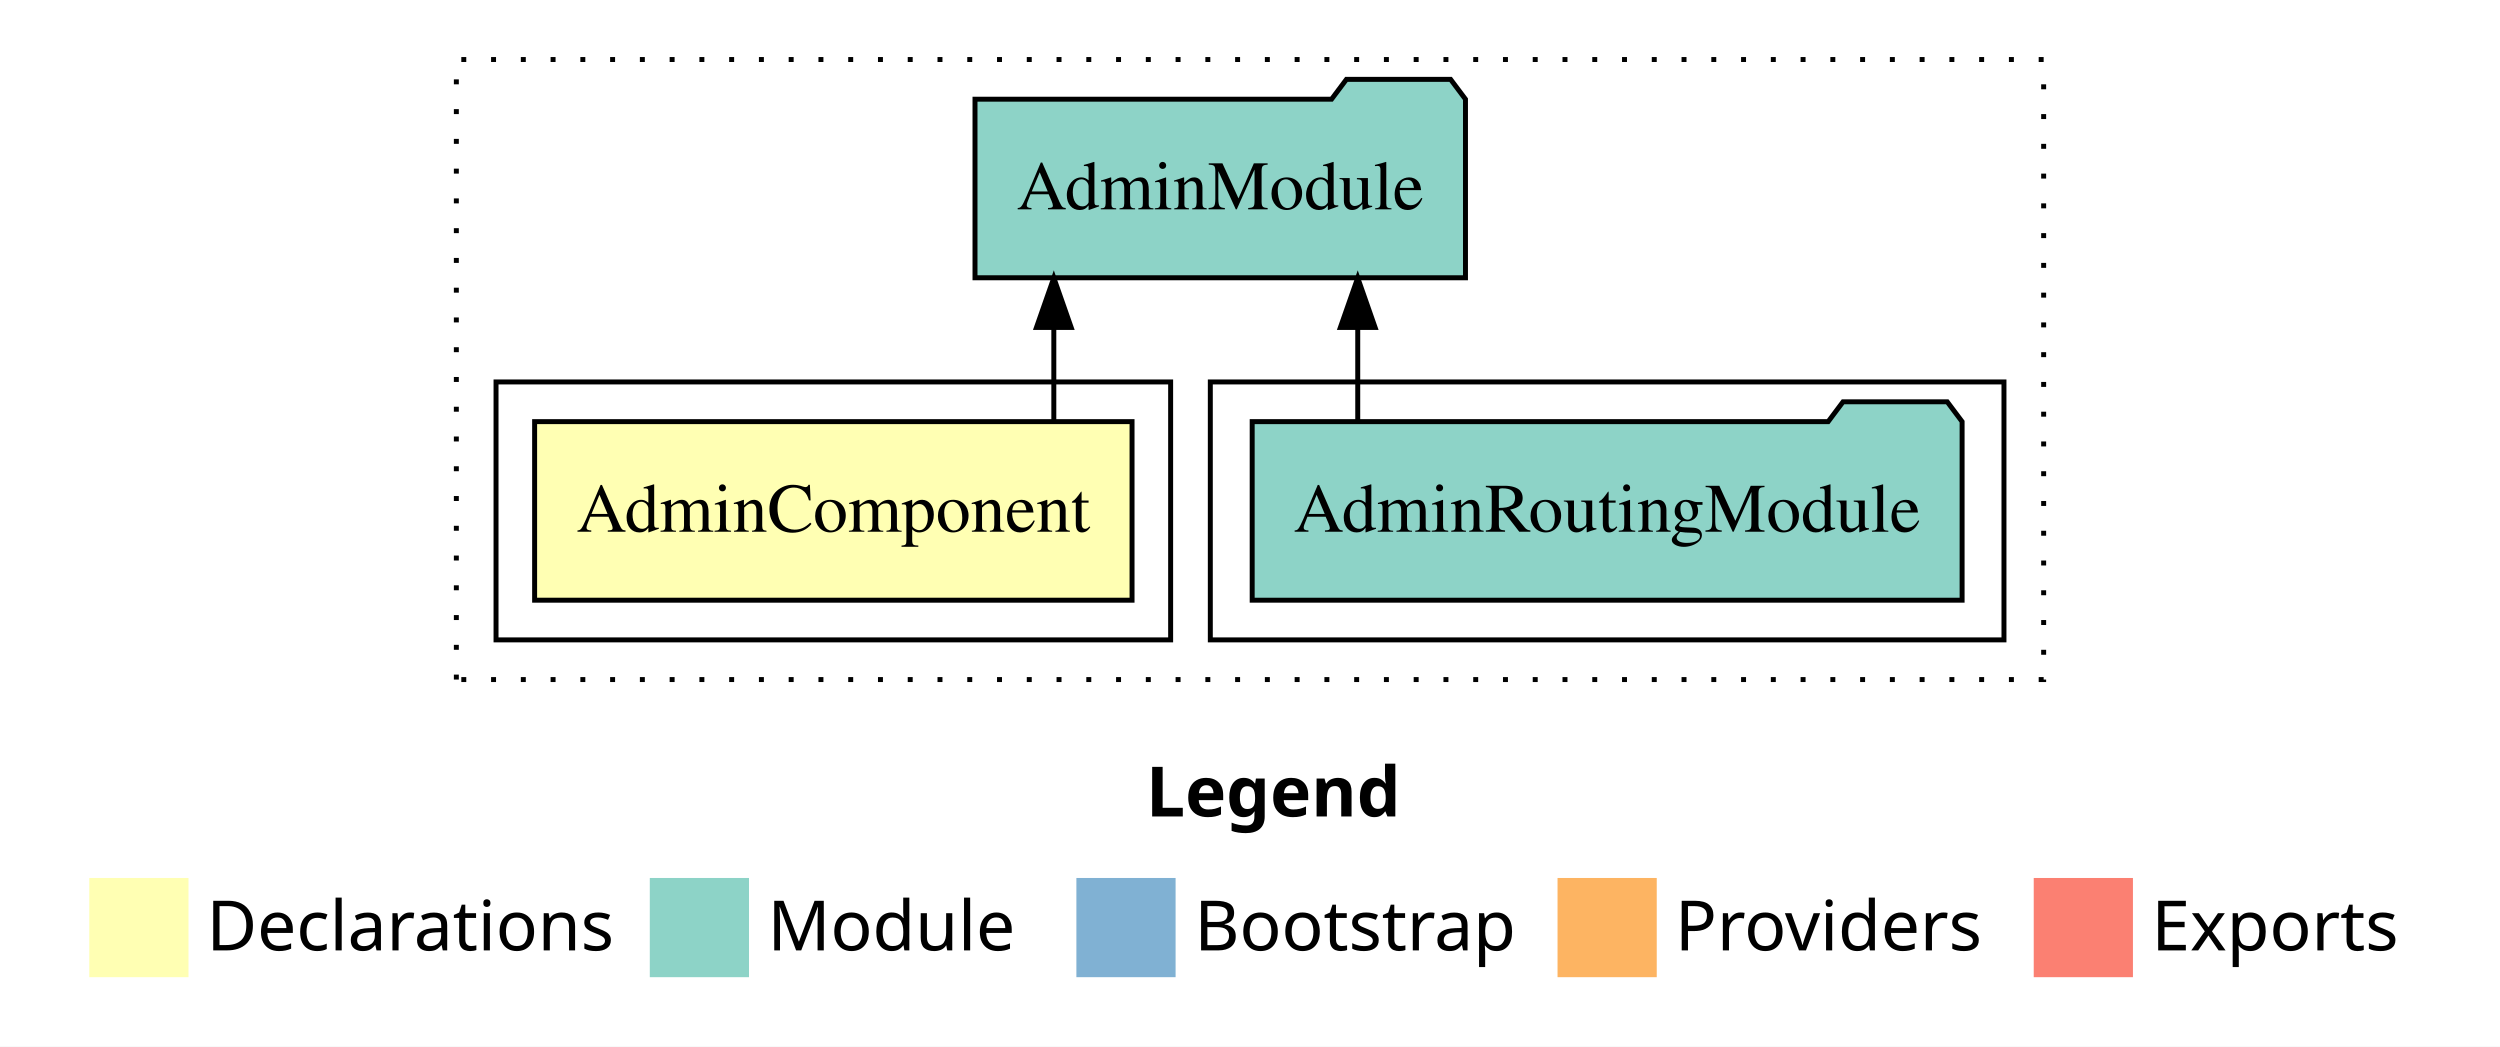
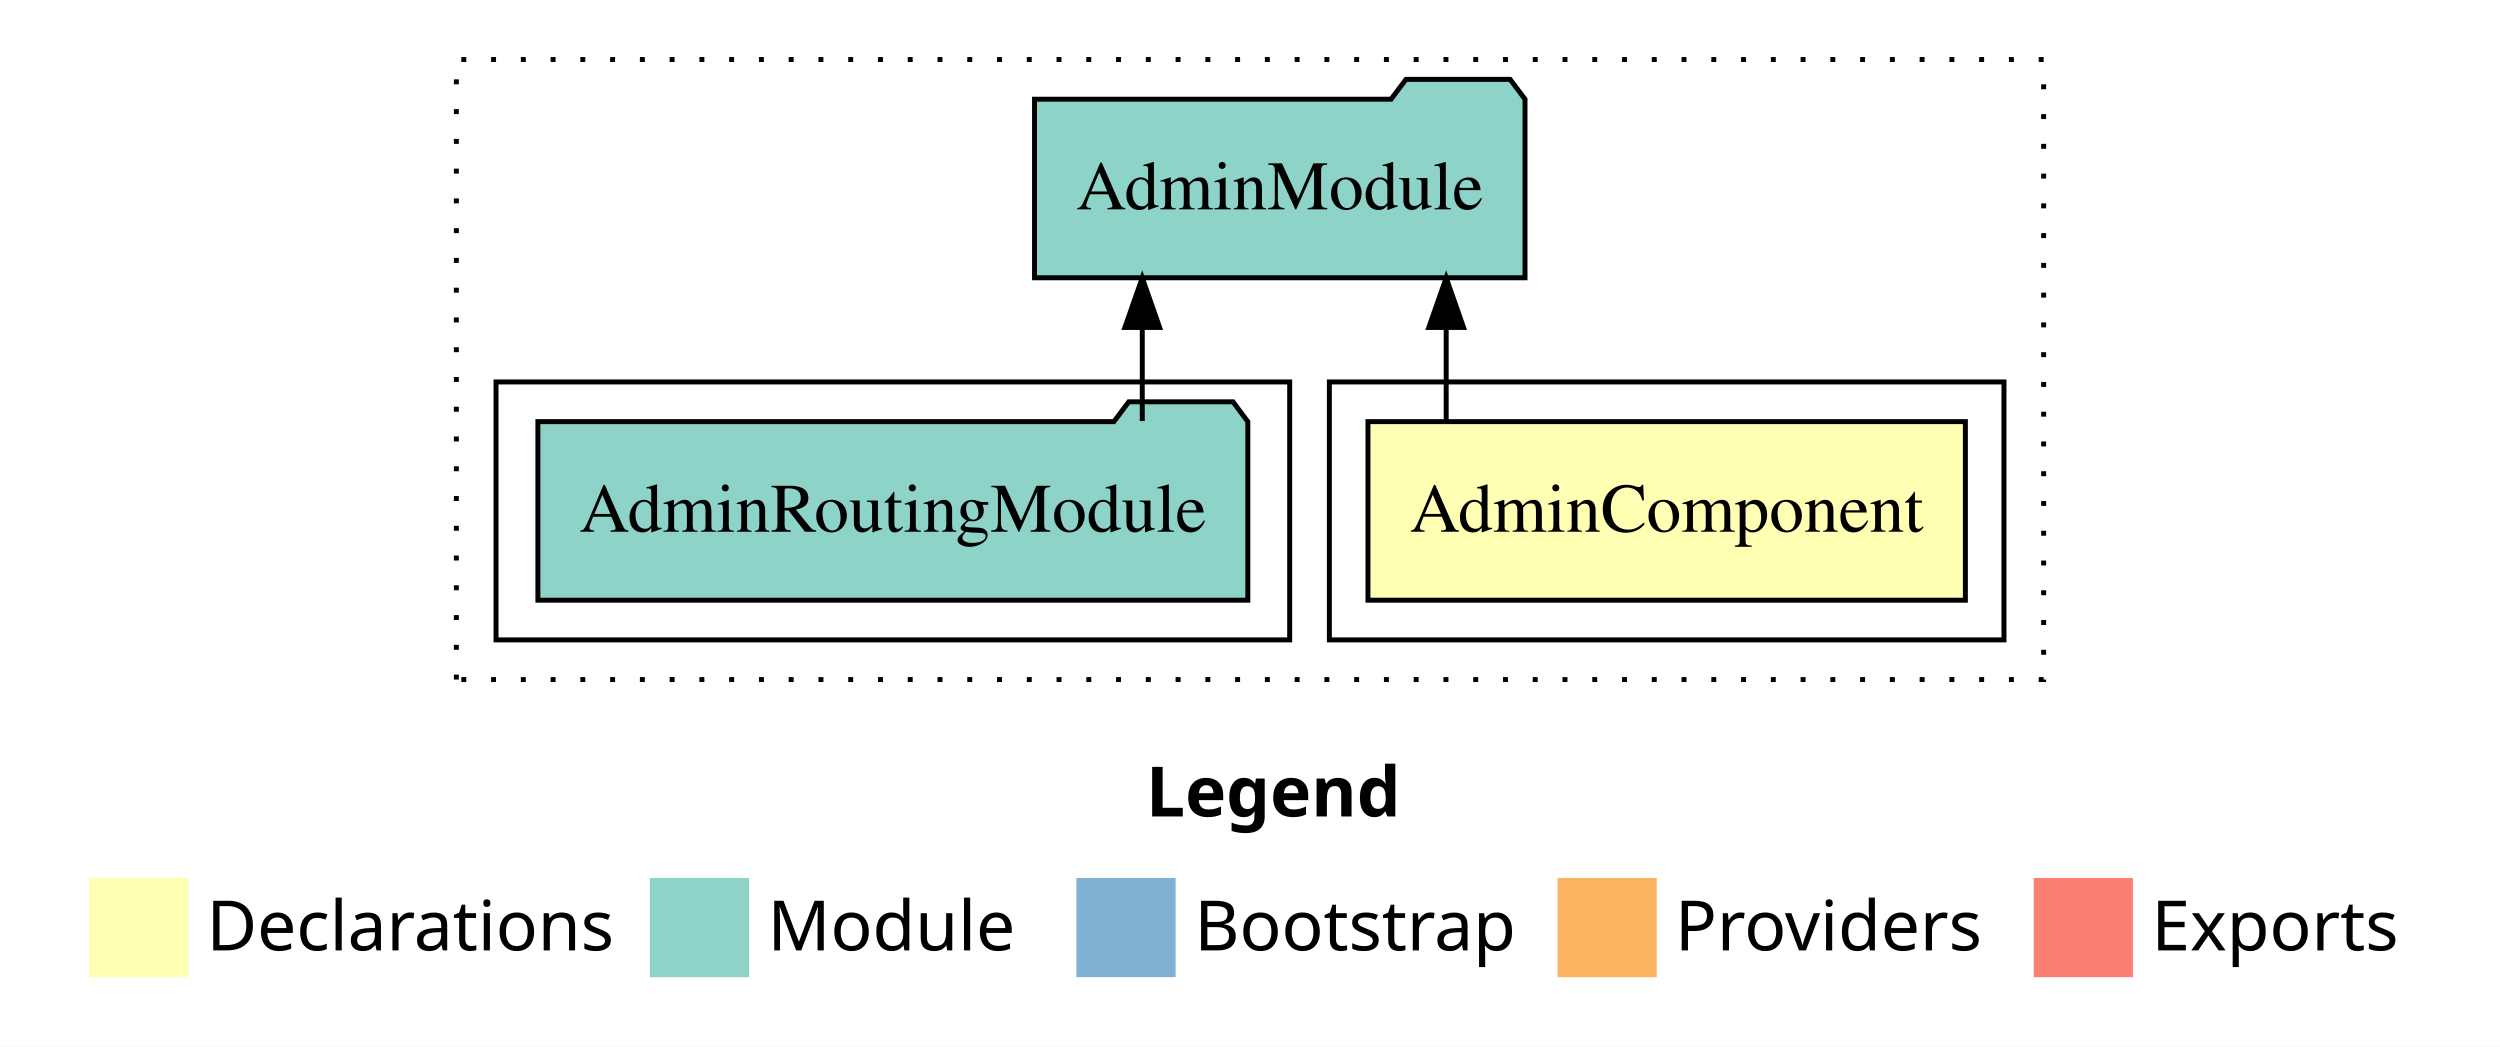
<svg xmlns="http://www.w3.org/2000/svg" width="504pt" height="211pt" viewBox="0.00 0.00 504.00 211.00">
  <g id="graph0" class="graph" transform="scale(1 1) rotate(0) translate(4 207)">
    <polygon fill="white" stroke="transparent" points="-4,4 -4,-207 500,-207 500,4 -4,4" />
    <text text-anchor="start" x="227.01" y="-42.4" font-family="Times-12" font-weight="bold" font-size="14.00">Legend</text>
    <polygon fill="#ffffb3" stroke="transparent" points="14,-10 14,-30 34,-30 34,-10 14,-10" />
    <text text-anchor="start" x="37.63" y="-15.4" font-family="Times-12" font-size="14.00">  Declarations</text>
    <polygon fill="#8dd3c7" stroke="transparent" points="127,-10 127,-30 147,-30 147,-10 127,-10" />
    <text text-anchor="start" x="150.73" y="-15.4" font-family="Times-12" font-size="14.00">  Module</text>
    <polygon fill="#80b1d3" stroke="transparent" points="213,-10 213,-30 233,-30 233,-10 213,-10" />
    <text text-anchor="start" x="236.78" y="-15.4" font-family="Times-12" font-size="14.00">  Bootstrap</text>
    <polygon fill="#fdb462" stroke="transparent" points="310,-10 310,-30 330,-30 330,-10 310,-10" />
    <text text-anchor="start" x="333.67" y="-15.4" font-family="Times-12" font-size="14.00">  Providers</text>
    <polygon fill="#fb8072" stroke="transparent" points="406,-10 406,-30 426,-30 426,-10 406,-10" />
    <text text-anchor="start" x="429.73" y="-15.4" font-family="Times-12" font-size="14.00">  Exports</text>
    <g id="clust1" class="cluster">
      <polygon fill="none" stroke="black" stroke-dasharray="1,5" points="88,-70 88,-195 408,-195 408,-70 88,-70" />
    </g>
+     <g id="clust2" class="cluster">
+       <polygon fill="none" stroke="black" points="264,-78 264,-130 400,-130 400,-78 264,-78" />
+     </g>
    <g id="clust4" class="cluster">
-       <polygon fill="none" stroke="black" points="240,-78 240,-130 400,-130 400,-78 240,-78" />
-     </g>
-     <g id="clust2" class="cluster">
-       <polygon fill="none" stroke="black" points="96,-78 96,-130 232,-130 232,-78 96,-78" />
+       <polygon fill="none" stroke="black" points="96,-78 96,-130 256,-130 256,-78 96,-78" />
    </g>
    <g id="node1" class="node">
-       <polygon fill="#ffffb3" stroke="black" points="224.22,-122 103.78,-122 103.78,-86 224.22,-86 224.22,-122" />
-       <text text-anchor="middle" x="164" y="-99.8" font-family="Times,serif" font-size="14.00">AdminComponent</text>
+       <polygon fill="#ffffb3" stroke="black" points="392.22,-122 271.78,-122 271.78,-86 392.22,-86 392.22,-122" />
+       <text text-anchor="middle" x="332" y="-99.8" font-family="Times,serif" font-size="14.00">AdminComponent</text>
    </g>
    <g id="node2" class="node">
-       <polygon fill="#8dd3c7" stroke="black" points="291.44,-187 288.44,-191 267.44,-191 264.44,-187 192.56,-187 192.56,-151 291.44,-151 291.44,-187" />
-       <text text-anchor="middle" x="242" y="-164.8" font-family="Times,serif" font-size="14.00">AdminModule</text>
+       <polygon fill="#8dd3c7" stroke="black" points="303.44,-187 300.44,-191 279.44,-191 276.44,-187 204.56,-187 204.56,-151 303.44,-151 303.44,-187" />
+       <text text-anchor="middle" x="254" y="-164.8" font-family="Times,serif" font-size="14.00">AdminModule</text>
    </g>
    <g id="edge1" class="edge">
-       <path fill="none" stroke="black" d="M208.45,-122.11C208.45,-122.11 208.45,-140.99 208.45,-140.99" />
-       <polygon fill="black" stroke="black" points="204.95,-140.99 208.45,-150.99 211.95,-140.99 204.95,-140.99" />
+       <path fill="none" stroke="black" d="M287.55,-122.11C287.55,-122.11 287.55,-140.99 287.55,-140.99" />
+       <polygon fill="black" stroke="black" points="284.05,-140.99 287.55,-150.99 291.05,-140.99 284.05,-140.99" />
    </g>
    <g id="node3" class="node">
-       <polygon fill="#8dd3c7" stroke="black" points="391.56,-122 388.56,-126 367.56,-126 364.56,-122 248.44,-122 248.44,-86 391.56,-86 391.56,-122" />
-       <text text-anchor="middle" x="320" y="-99.8" font-family="Times,serif" font-size="14.00">AdminRoutingModule</text>
+       <polygon fill="#8dd3c7" stroke="black" points="247.56,-122 244.56,-126 223.56,-126 220.56,-122 104.44,-122 104.44,-86 247.56,-86 247.56,-122" />
+       <text text-anchor="middle" x="176" y="-99.8" font-family="Times,serif" font-size="14.00">AdminRoutingModule</text>
    </g>
    <g id="edge2" class="edge">
-       <path fill="none" stroke="black" d="M269.72,-122.11C269.72,-122.11 269.72,-140.99 269.72,-140.99" />
-       <polygon fill="black" stroke="black" points="266.22,-140.99 269.72,-150.99 273.22,-140.99 266.22,-140.99" />
+       <path fill="none" stroke="black" d="M226.28,-122.11C226.28,-122.11 226.28,-140.99 226.28,-140.99" />
+       <polygon fill="black" stroke="black" points="222.78,-140.99 226.28,-150.99 229.78,-140.99 222.78,-140.99" />
    </g>
  </g>
</svg>
